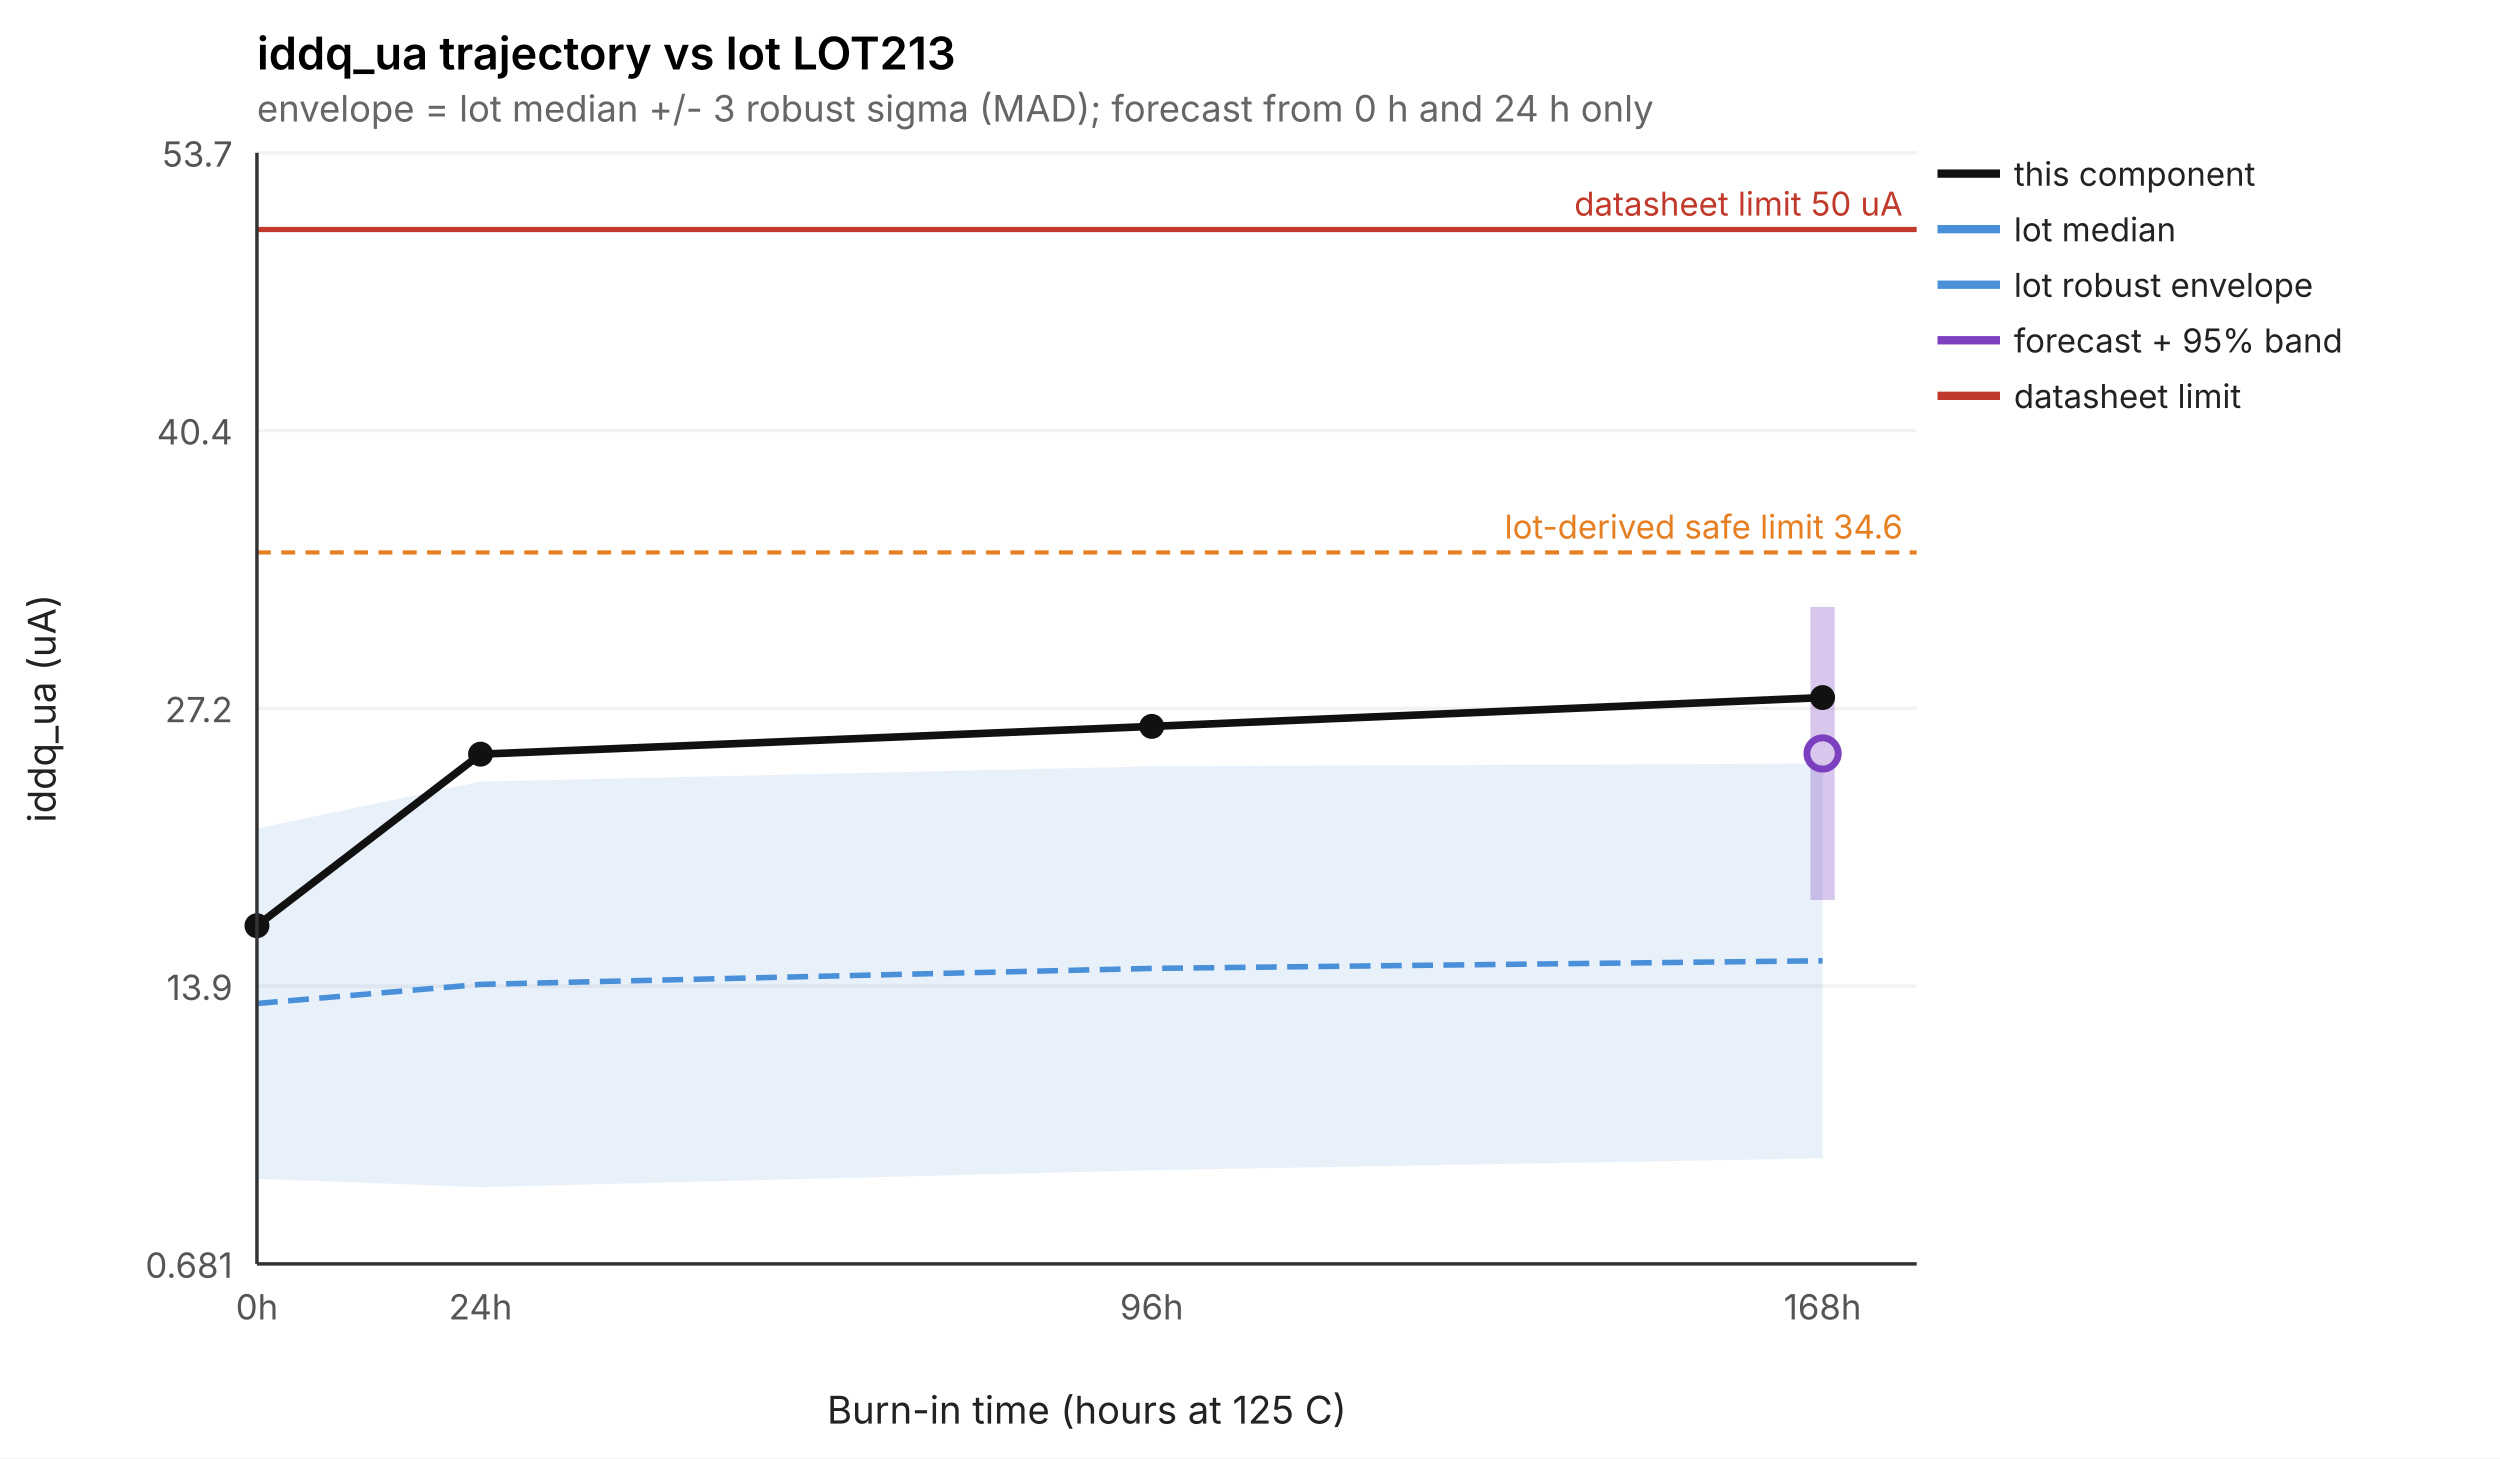
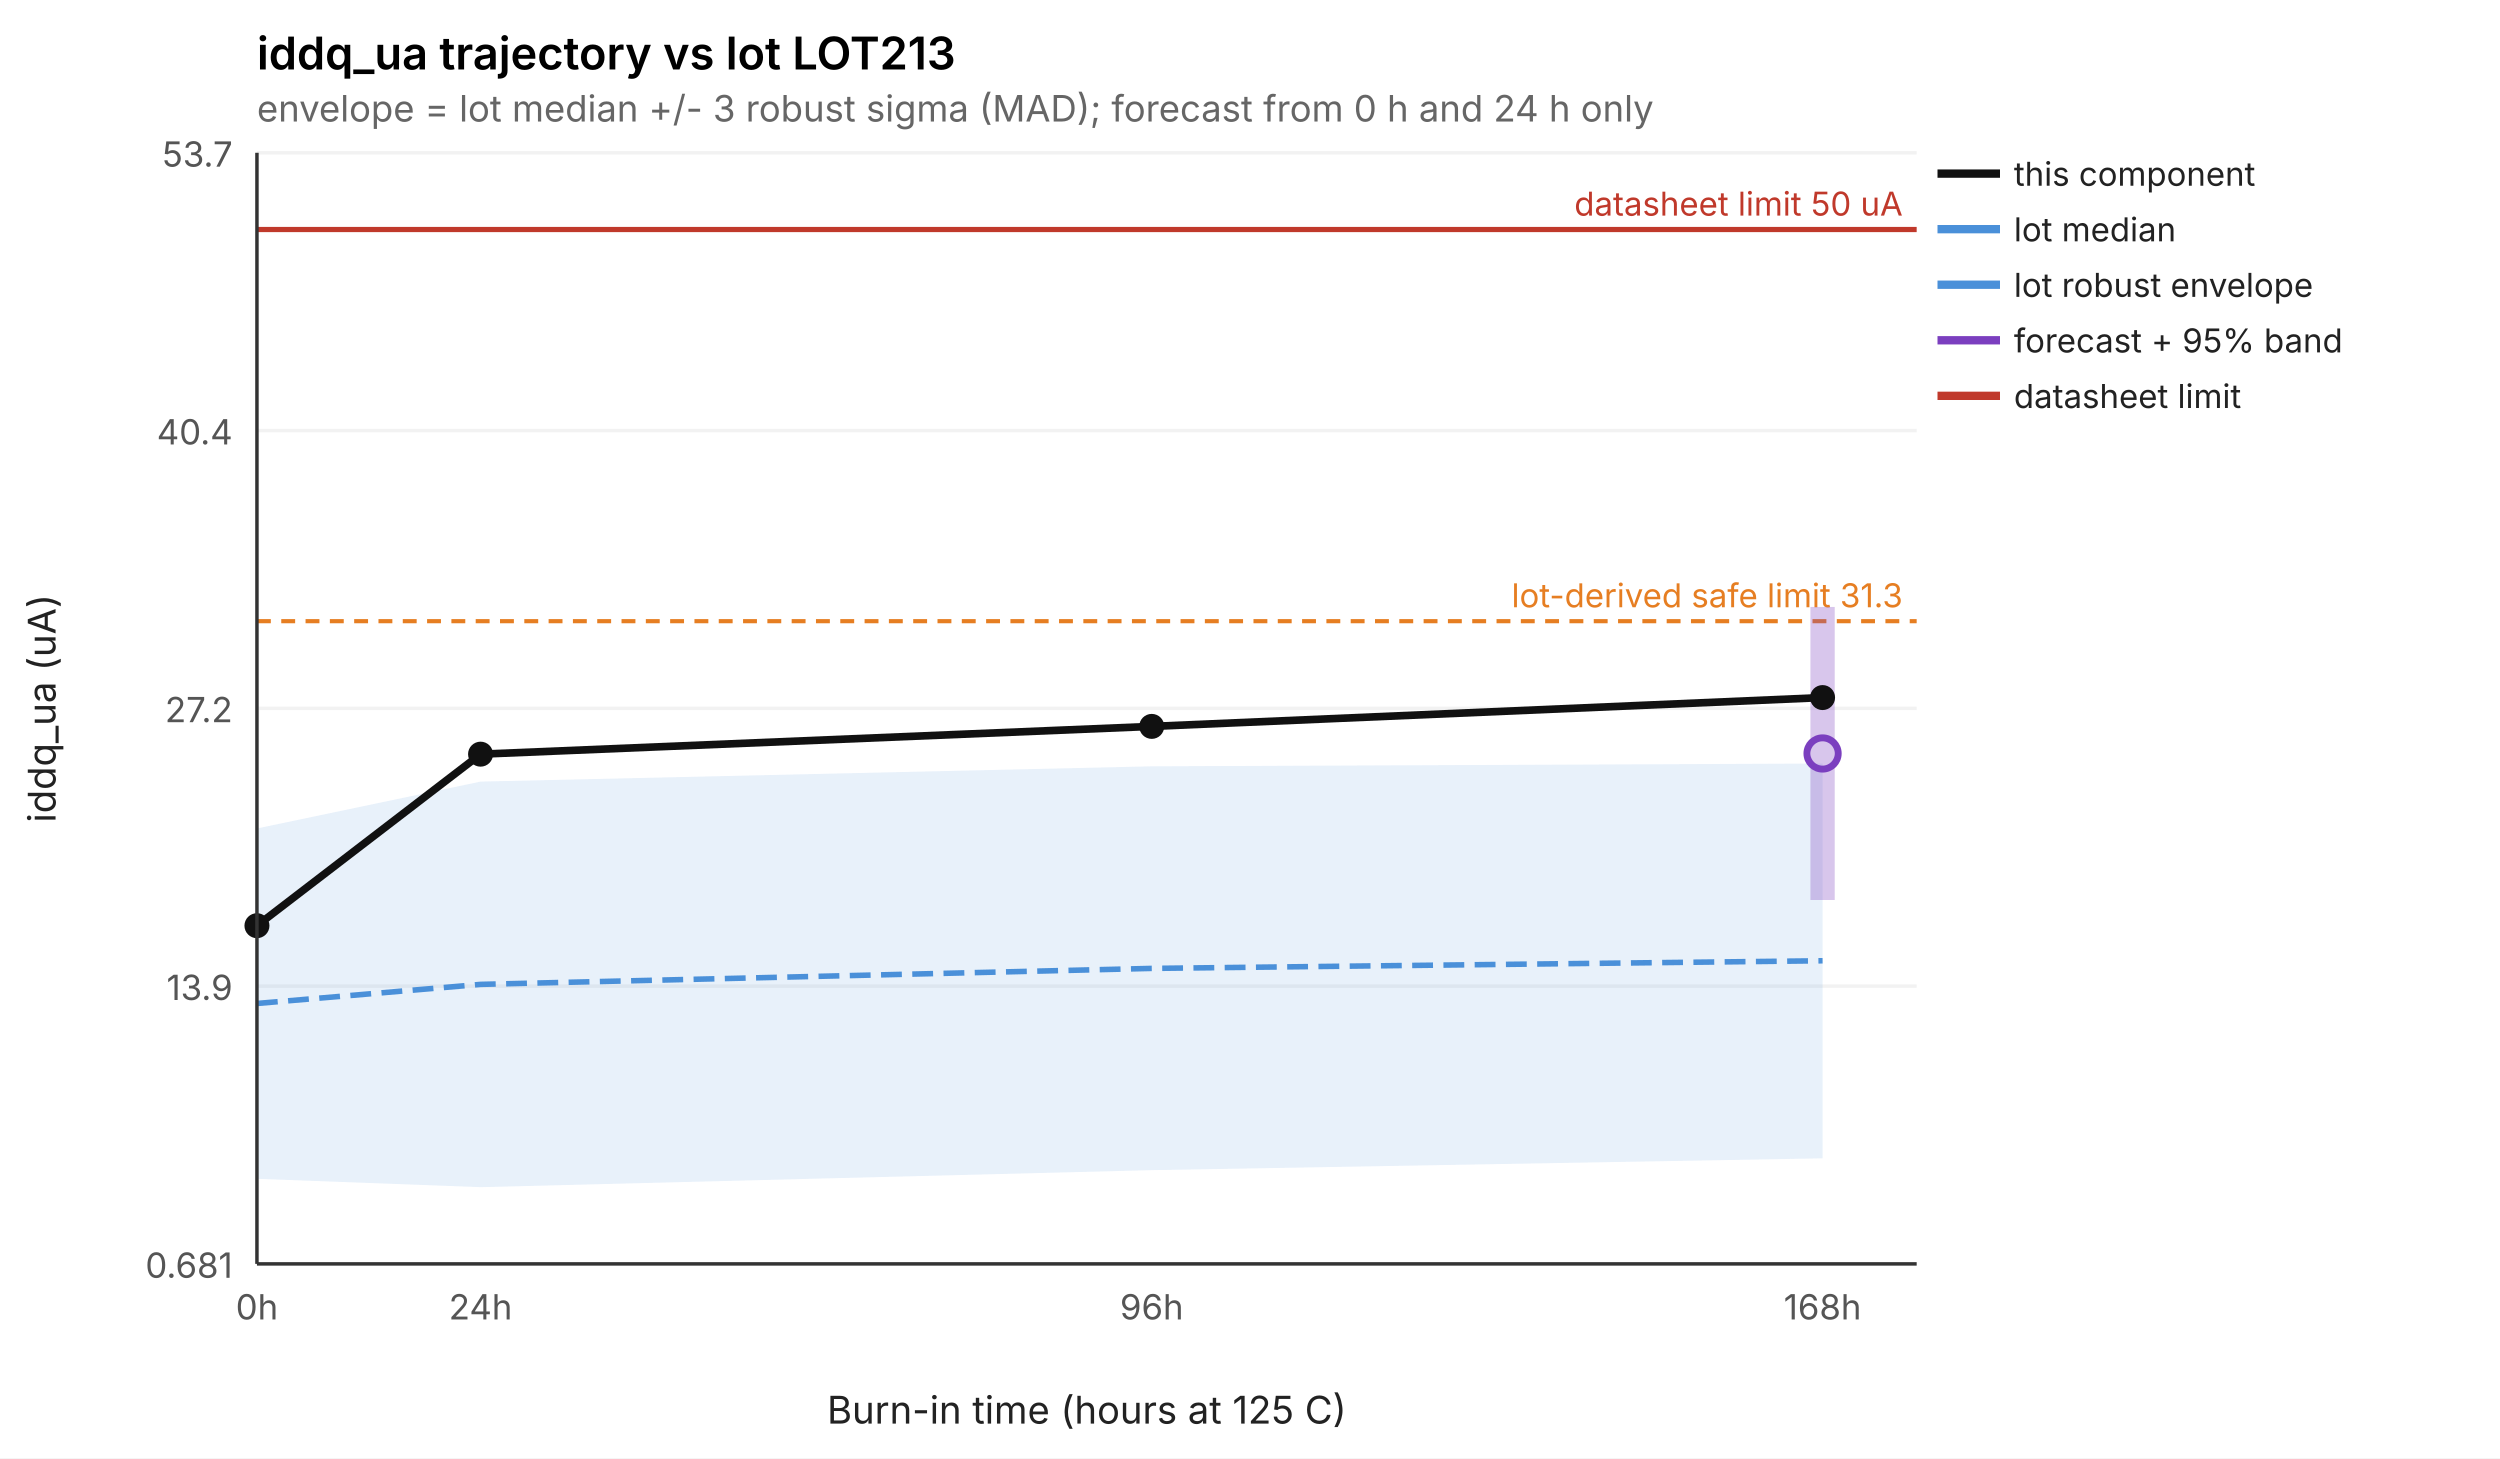
<svg xmlns="http://www.w3.org/2000/svg" width="720" height="420" viewBox="0 0 720 420" font-family="system-ui,-apple-system,sans-serif">
  <rect width="720" height="420" fill="#fff" />
  <text x="74" y="20" font-size="13" font-weight="600">iddq_ua trajectory vs lot LOT213</text>
  <text x="74" y="35" font-size="10.5" fill="#666">envelope = lot median +/- 3 robust sigma (MAD); forecast from 0 h and 24 h only</text>
  <line x1="74" y1="364.0" x2="552" y2="364.0" stroke="#f2f2f2" />
  <text x="67" y="368.0" font-size="10" text-anchor="end" fill="#555">0.681</text>
  <line x1="74" y1="284.0" x2="552" y2="284.0" stroke="#f2f2f2" />
  <text x="67" y="288.0" font-size="10" text-anchor="end" fill="#555">13.9</text>
  <line x1="74" y1="204.0" x2="552" y2="204.0" stroke="#f2f2f2" />
  <text x="67" y="208.0" font-size="10" text-anchor="end" fill="#555">27.2</text>
  <line x1="74" y1="124.0" x2="552" y2="124.0" stroke="#f2f2f2" />
  <text x="67" y="128.0" font-size="10" text-anchor="end" fill="#555">40.4</text>
  <line x1="74" y1="44.0" x2="552" y2="44.0" stroke="#f2f2f2" />
  <text x="67" y="48.0" font-size="10" text-anchor="end" fill="#555">53.7</text>
  <polygon points="74.0,238.6 138.4,225.1 331.7,220.7 524.9,219.9 524.9,333.6 331.7,337.0 138.4,341.9 74.0,339.5" fill="#4a90d9" opacity="0.13" />
  <path d="M74.0,289.0 L138.4,283.5 L331.7,278.9 L524.9,276.7" fill="none" stroke="#4a90d9" stroke-width="1.6" stroke-dasharray="6,3" />
  <line x1="74" y1="66.1" x2="552" y2="66.1" stroke="#c0392b" stroke-width="1.5" />
  <text x="548" y="62.1" font-size="9.5" text-anchor="end" fill="#c0392b">datasheet limit 50 uA</text>
-   <line x1="74" y1="159.1" x2="552" y2="159.1" stroke="#e67e22" stroke-width="1.2" stroke-dasharray="4,3" />
-   <text x="548" y="155.1" font-size="9.5" text-anchor="end" fill="#e67e22">lot-derived safe limit 34.6</text>
+   <line x1="74" y1="178.9" x2="552" y2="178.9" stroke="#e67e22" stroke-width="1.2" stroke-dasharray="4,3" />
+   <text x="548" y="174.9" font-size="9.5" text-anchor="end" fill="#e67e22">lot-derived safe limit 31.3</text>
  <line x1="524.9" y1="259.2" x2="524.9" y2="174.8" stroke="#7b3fbf" stroke-width="7" opacity="0.30" />
  <circle cx="524.9" cy="217.0" r="4.5" fill="none" stroke="#7b3fbf" stroke-width="2" />
  <path d="M74.0,266.6 L138.4,217.2 L331.7,209.2 L524.9,200.9" fill="none" stroke="#111" stroke-width="2.2" />
  <circle cx="74.0" cy="266.6" r="3.6" fill="#111" />
  <circle cx="138.4" cy="217.2" r="3.6" fill="#111" />
  <circle cx="331.7" cy="209.2" r="3.6" fill="#111" />
  <circle cx="524.9" cy="200.9" r="3.6" fill="#111" />
  <text x="74.0" y="380" font-size="10" text-anchor="middle" fill="#555">0h</text>
  <text x="138.4" y="380" font-size="10" text-anchor="middle" fill="#555">24h</text>
  <text x="331.7" y="380" font-size="10" text-anchor="middle" fill="#555">96h</text>
  <text x="524.9" y="380" font-size="10" text-anchor="middle" fill="#555">168h</text>
  <line x1="74" y1="364" x2="552" y2="364" stroke="#333" />
  <line x1="74" y1="44" x2="74" y2="364" stroke="#333" />
  <text x="313" y="410" font-size="11" text-anchor="middle" fill="#222">Burn-in time (hours at 125 C)</text>
  <text x="16" y="204" font-size="11" fill="#222" transform="rotate(-90 16 204)" text-anchor="middle">iddq_ua (uA)</text>
  <line x1="558" y1="50" x2="576" y2="50" stroke="#111" stroke-width="2.4" />
  <text x="580" y="53.5" font-size="9.5" fill="#222">this component</text>
  <line x1="558" y1="66" x2="576" y2="66" stroke="#4a90d9" stroke-width="2.4" />
  <text x="580" y="69.5" font-size="9.5" fill="#222">lot median</text>
  <line x1="558" y1="82" x2="576" y2="82" stroke="#4a90d9" stroke-width="2.4" />
  <text x="580" y="85.5" font-size="9.5" fill="#222">lot robust envelope</text>
  <line x1="558" y1="98" x2="576" y2="98" stroke="#7b3fbf" stroke-width="2.4" />
  <text x="580" y="101.5" font-size="9.5" fill="#222">forecast + 95% band</text>
  <line x1="558" y1="114" x2="576" y2="114" stroke="#c0392b" stroke-width="2.4" />
  <text x="580" y="117.5" font-size="9.5" fill="#222">datasheet limit</text>
</svg>
